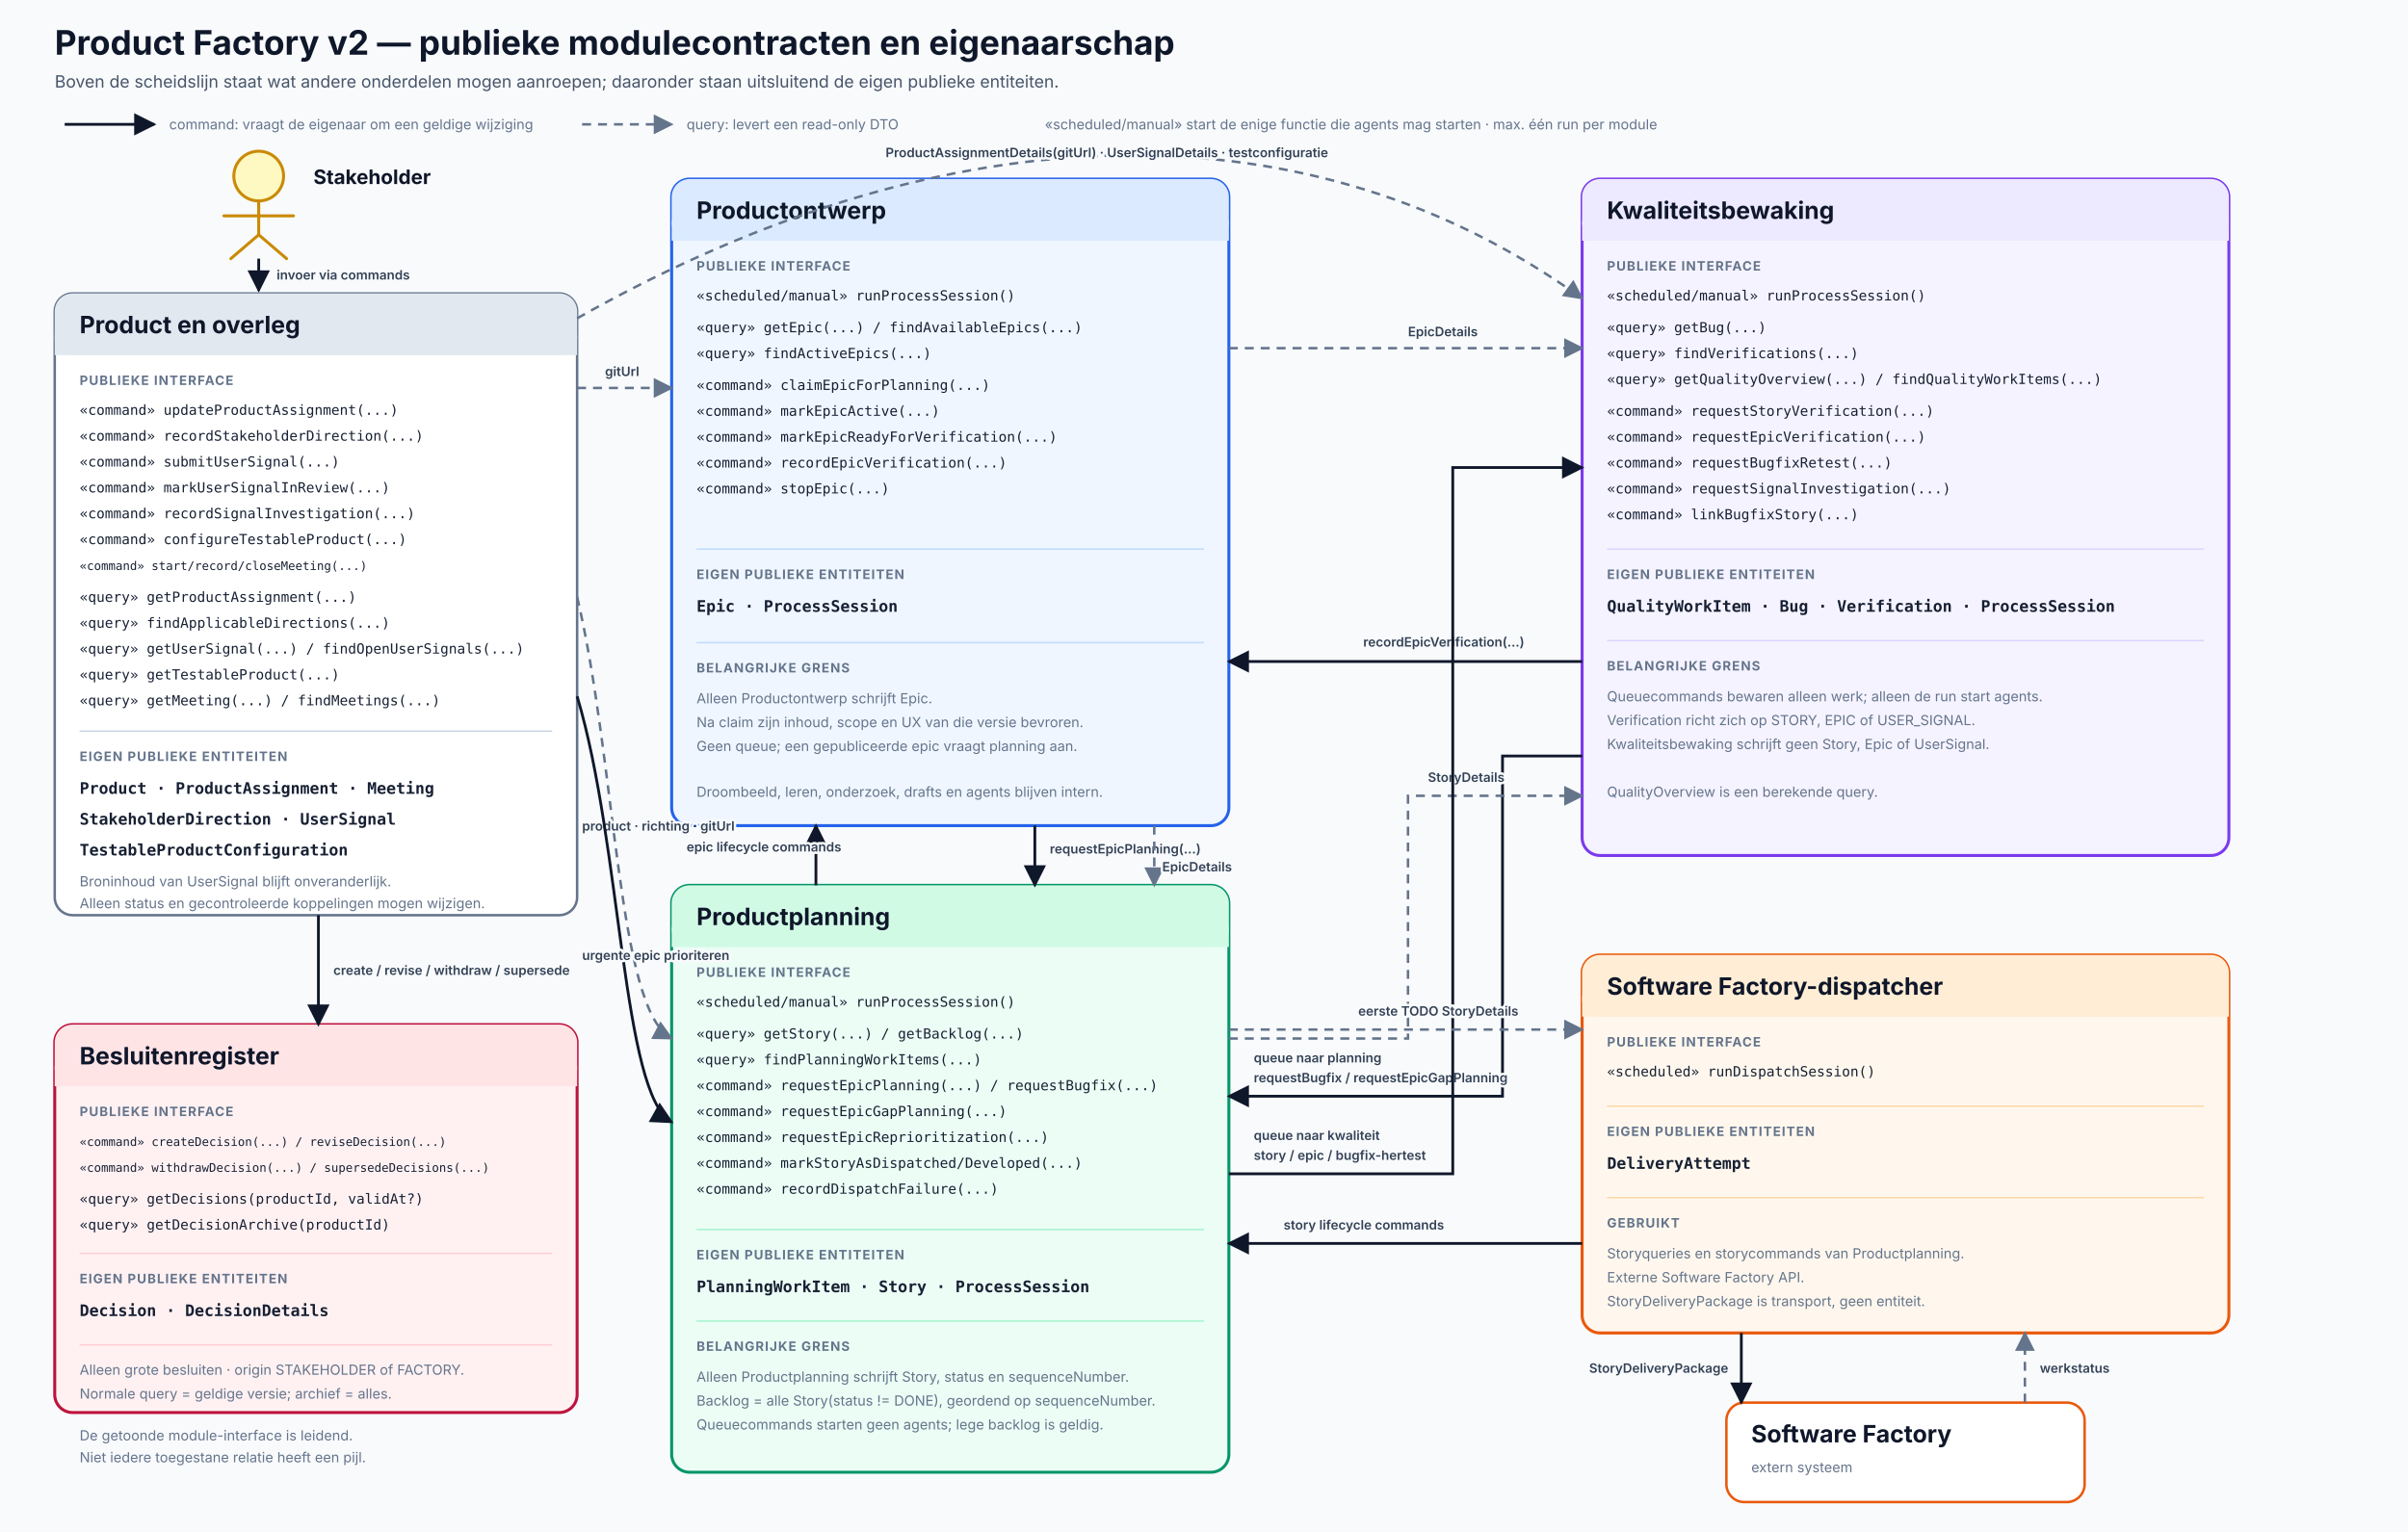
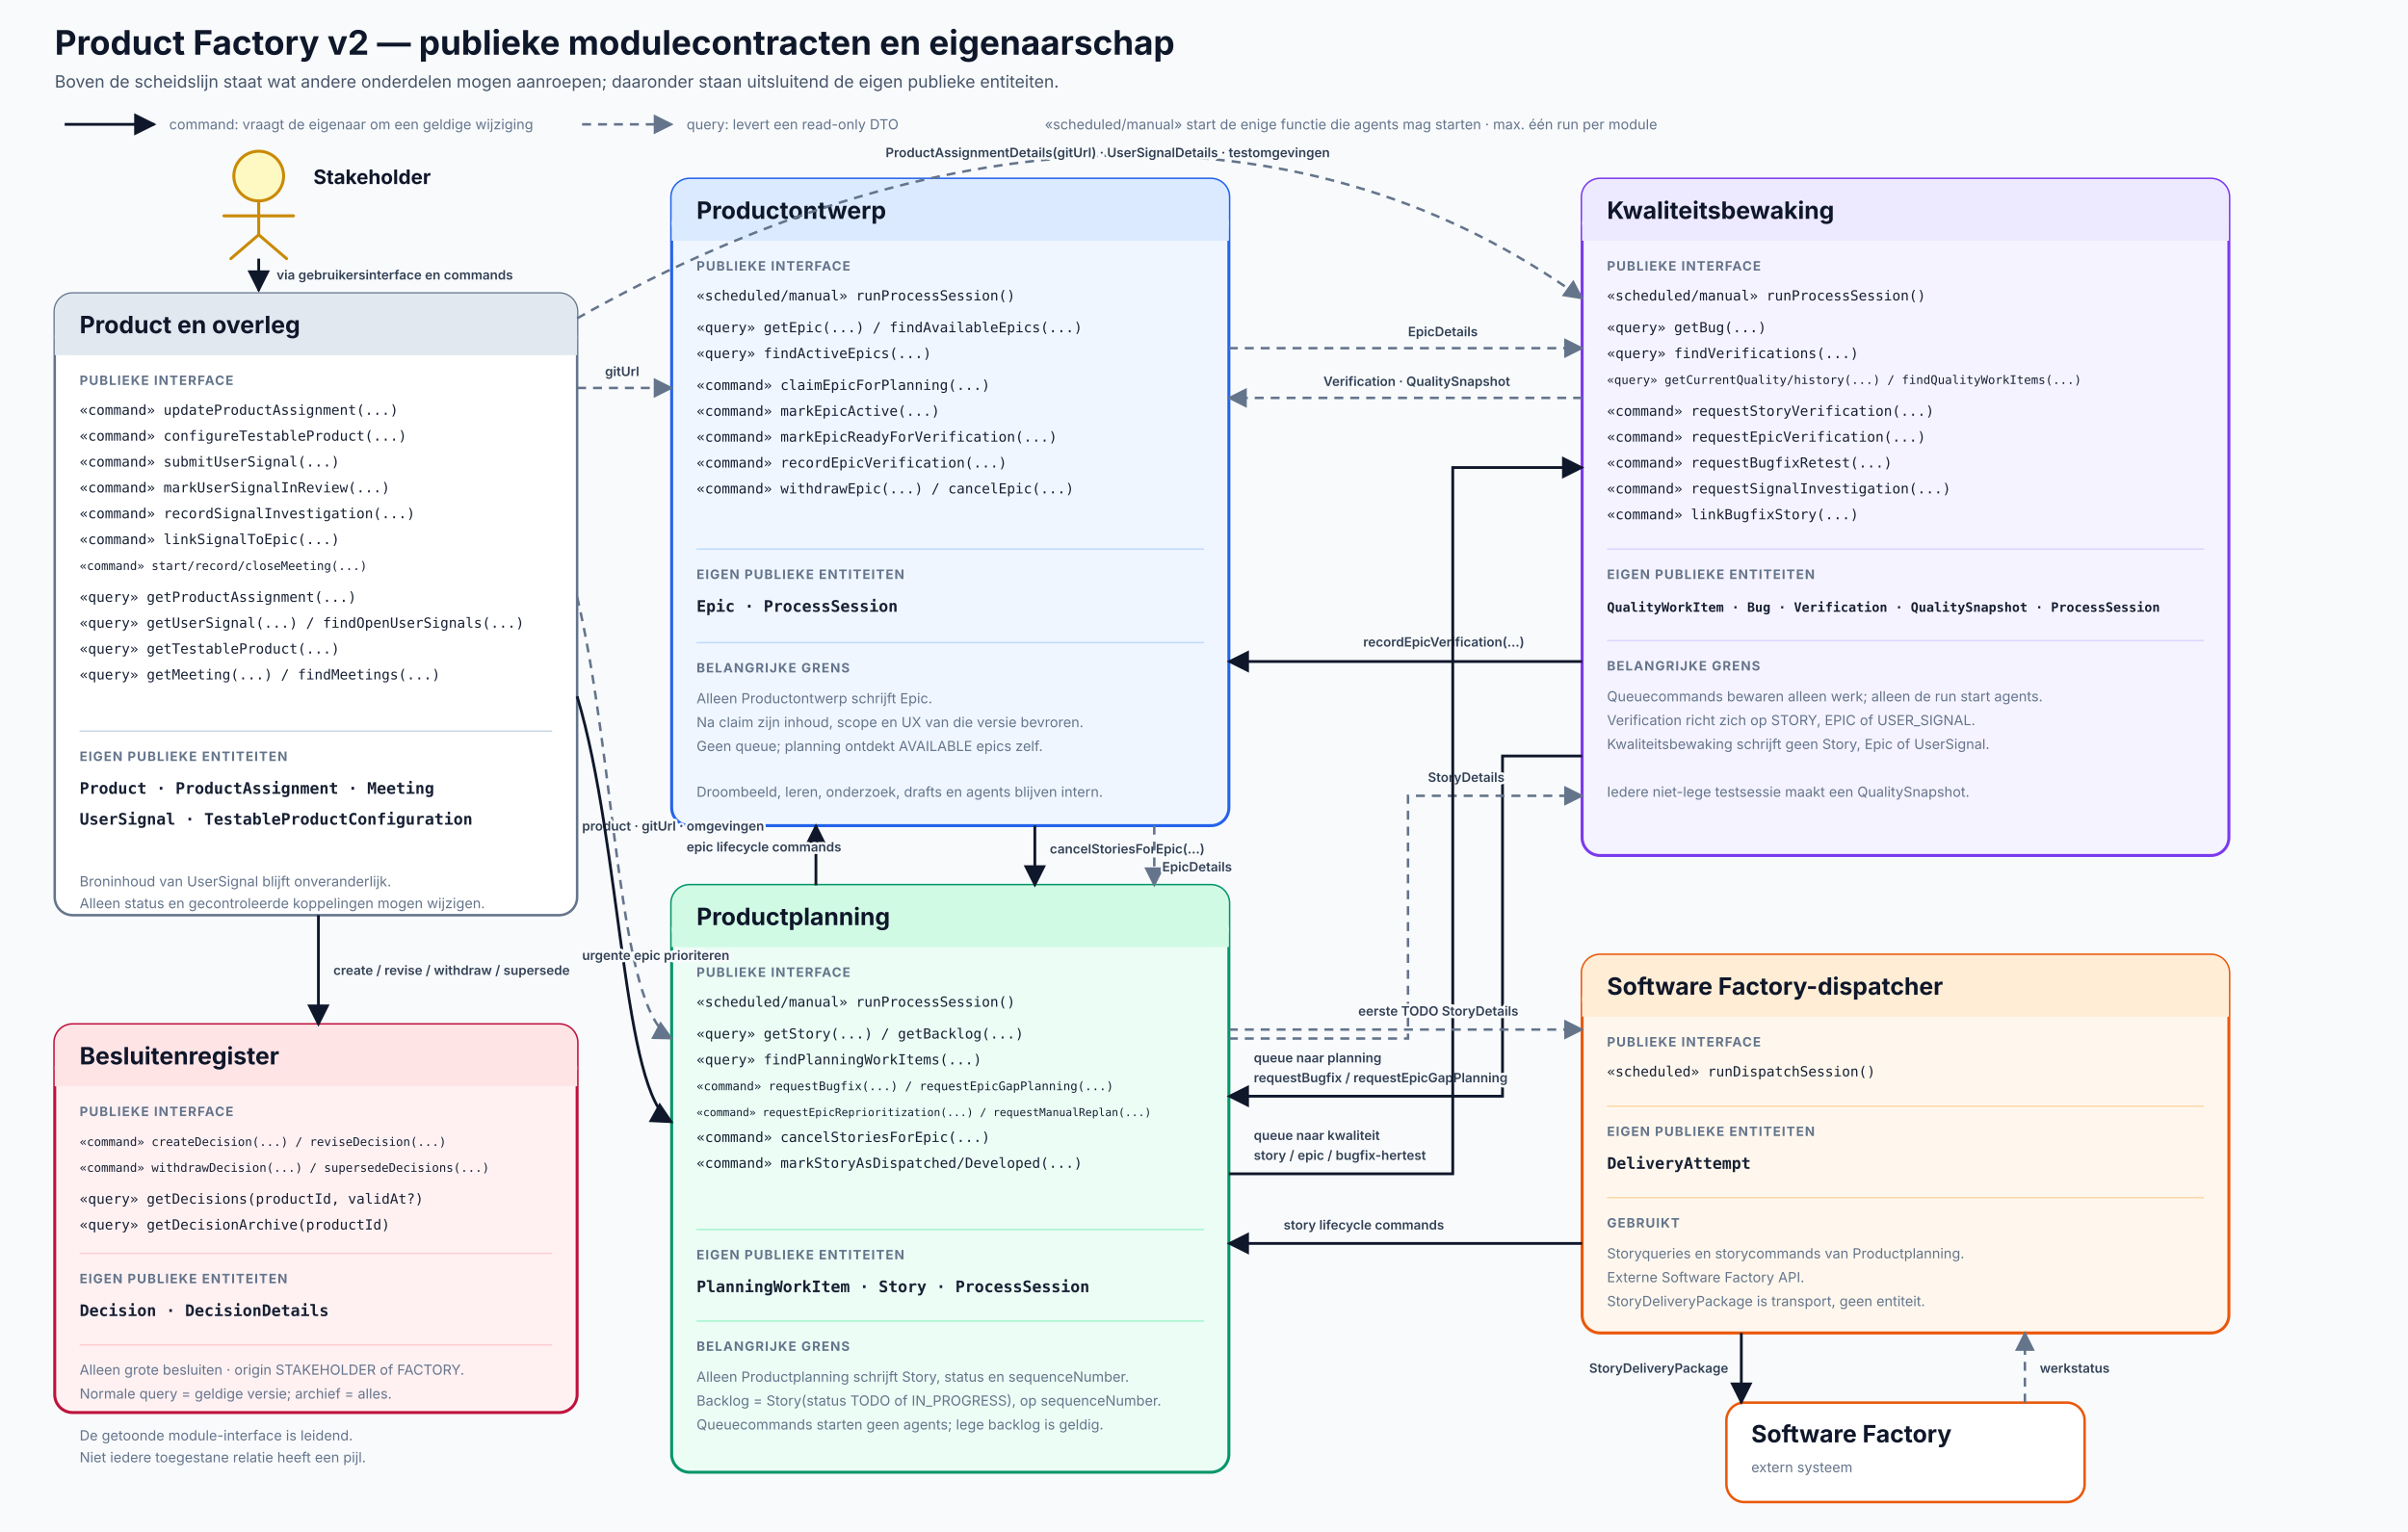
<svg xmlns="http://www.w3.org/2000/svg" width="2420" height="1540" viewBox="0 0 2420 1540" role="img" aria-labelledby="title desc">
  <defs>
    <marker id="commandArrow" viewBox="0 0 10 10" refX="9" refY="5" markerWidth="8" markerHeight="8" orient="auto">
      <path d="M0 0 L10 5 L0 10 Z" fill="#0f172a" />
    </marker>
    <marker id="queryArrow" viewBox="0 0 10 10" refX="9" refY="5" markerWidth="8" markerHeight="8" orient="auto">
      <path d="M0 0 L10 5 L0 10 Z" fill="#64748b" />
    </marker>
    <style>
      .title { font: 700 34px Inter, Arial, sans-serif; fill: #0f172a; }
      .subtitle { font: 400 17px Inter, Arial, sans-serif; fill: #475569; }
      .module-title { font: 700 24px Inter, Arial, sans-serif; fill: #0f172a; }
      .section-title { font: 700 13px Inter, Arial, sans-serif; letter-spacing: 1px; fill: #64748b; }
      .api { font: 500 14px ui-monospace, SFMono-Regular, Menlo, monospace; fill: #172033; }
      .entity { font: 600 16px ui-monospace, SFMono-Regular, Menlo, monospace; fill: #172033; }
      .note { font: 400 14px Inter, Arial, sans-serif; fill: #64748b; }
      .flow { font: 600 13px Inter, Arial, sans-serif; fill: #334155; paint-order: stroke; stroke: #f8fafc; stroke-width: 5px; stroke-linejoin: round; }
      .command { fill: none; stroke: #0f172a; stroke-width: 2.8; marker-end: url(#commandArrow); }
      .query { fill: none; stroke: #64748b; stroke-width: 2.5; stroke-dasharray: 9 7; marker-end: url(#queryArrow); }
      .divider { stroke-width: 1.5; }
    </style>
  </defs>
  <rect width="2420" height="1540" fill="#f8fafc" />
  <text x="55" y="55" class="title">Product Factory v2 — publieke modulecontracten en eigenaarschap</text>
  <text x="55" y="88" class="subtitle">Boven de scheidslijn staat wat andere onderdelen mogen aanroepen; daaronder staan uitsluitend de eigen publieke entiteiten.</text>
  <path d="M65 125 H155" class="command" />
  <text x="170" y="130" class="note">command: vraagt de eigenaar om een geldige wijziging</text>
  <path d="M585 125 H675" class="query" />
  <text x="690" y="130" class="note">query: levert een read-only DTO</text>
  <text x="1050" y="130" class="note">«scheduled/manual» start de enige functie die agents mag starten · max. één run per module</text>
  <circle cx="260" cy="177" r="25" fill="#fef9c3" stroke="#ca8a04" stroke-width="3" />
  <path d="M260 202 V236 M225 217 H295 M260 236 L232 260 M260 236 L288 260" fill="none" stroke="#ca8a04" stroke-width="3" stroke-linecap="round" />
  <text x="315" y="185" class="module-title" style="font-size:20px">Stakeholder</text>
  <path d="M260 260 V292" class="command" />
-   <text x="278" y="281" class="flow">invoer via commands</text>
+   <text x="278" y="281" class="flow">via gebruikersinterface en commands</text>
  <rect x="55" y="295" width="525" height="625" rx="18" fill="#ffffff" stroke="#64748b" stroke-width="2.5" />
  <rect x="55" y="295" width="525" height="62" rx="18" fill="#e2e8f0" />
  <path d="M55 337 V357 H580 V337" fill="#e2e8f0" />
  <text x="80" y="335" class="module-title">Product en overleg</text>
  <text x="80" y="387" class="section-title">PUBLIEKE INTERFACE</text>
  <text x="80" y="417" class="api">«command» updateProductAssignment(...)</text>
-   <text x="80" y="443" class="api">«command» recordStakeholderDirection(...)</text>
+   <text x="80" y="443" class="api">«command» configureTestableProduct(...)</text>
  <text x="80" y="469" class="api">«command» submitUserSignal(...)</text>
  <text x="80" y="495" class="api">«command» markUserSignalInReview(...)</text>
  <text x="80" y="521" class="api">«command» recordSignalInvestigation(...)</text>
-   <text x="80" y="547" class="api">«command» configureTestableProduct(...)</text>
+   <text x="80" y="547" class="api">«command» linkSignalToEpic(...)</text>
  <text x="80" y="573" class="api" style="font-size:12px">«command» start/record/closeMeeting(...)</text>
  <text x="80" y="605" class="api">«query» getProductAssignment(...)</text>
-   <text x="80" y="631" class="api">«query» findApplicableDirections(...)</text>
-   <text x="80" y="657" class="api">«query» getUserSignal(...) / findOpenUserSignals(...)</text>
-   <text x="80" y="683" class="api">«query» getTestableProduct(...)</text>
-   <text x="80" y="709" class="api">«query» getMeeting(...) / findMeetings(...)</text>
+   <text x="80" y="631" class="api">«query» getUserSignal(...) / findOpenUserSignals(...)</text>
+   <text x="80" y="657" class="api">«query» getTestableProduct(...)</text>
+   <text x="80" y="683" class="api">«query» getMeeting(...) / findMeetings(...)</text>
  <line x1="80" y1="735" x2="555" y2="735" class="divider" stroke="#cbd5e1" />
  <text x="80" y="765" class="section-title">EIGEN PUBLIEKE ENTITEITEN</text>
  <text x="80" y="798" class="entity">Product · ProductAssignment · Meeting</text>
-   <text x="80" y="829" class="entity">StakeholderDirection · UserSignal</text>
-   <text x="80" y="860" class="entity">TestableProductConfiguration</text>
+   <text x="80" y="829" class="entity">UserSignal · TestableProductConfiguration</text>
  <text x="80" y="891" class="note">Broninhoud van UserSignal blijft onveranderlijk.</text>
  <text x="80" y="913" class="note">Alleen status en gecontroleerde koppelingen mogen wijzigen.</text>
  <rect x="675" y="180" width="560" height="650" rx="18" fill="#eff6ff" stroke="#2563eb" stroke-width="3" />
  <rect x="675" y="180" width="560" height="62" rx="18" fill="#dbeafe" />
  <path d="M675 222 V242 H1235 V222" fill="#dbeafe" />
  <text x="700" y="220" class="module-title">Productontwerp</text>
  <text x="700" y="272" class="section-title">PUBLIEKE INTERFACE</text>
  <text x="700" y="302" class="api">«scheduled/manual» runProcessSession()</text>
  <text x="700" y="334" class="api">«query» getEpic(...) / findAvailableEpics(...)</text>
  <text x="700" y="360" class="api">«query» findActiveEpics(...)</text>
  <text x="700" y="392" class="api">«command» claimEpicForPlanning(...)</text>
  <text x="700" y="418" class="api">«command» markEpicActive(...)</text>
  <text x="700" y="444" class="api">«command» markEpicReadyForVerification(...)</text>
  <text x="700" y="470" class="api">«command» recordEpicVerification(...)</text>
-   <text x="700" y="496" class="api">«command» stopEpic(...)</text>
+   <text x="700" y="496" class="api">«command» withdrawEpic(...) / cancelEpic(...)</text>
  <line x1="700" y1="552" x2="1210" y2="552" class="divider" stroke="#bfdbfe" />
  <text x="700" y="582" class="section-title">EIGEN PUBLIEKE ENTITEITEN</text>
  <text x="700" y="615" class="entity">Epic · ProcessSession</text>
  <line x1="700" y1="646" x2="1210" y2="646" class="divider" stroke="#bfdbfe" />
  <text x="700" y="676" class="section-title">BELANGRIJKE GRENS</text>
  <text x="700" y="707" class="note">Alleen Productontwerp schrijft Epic.</text>
  <text x="700" y="731" class="note">Na claim zijn inhoud, scope en UX van die versie bevroren.</text>
-   <text x="700" y="755" class="note">Geen queue; een gepubliceerde epic vraagt planning aan.</text>
+   <text x="700" y="755" class="note">Geen queue; planning ontdekt AVAILABLE epics zelf.</text>
  <text x="700" y="801" class="note">Droombeeld, leren, onderzoek, drafts en agents blijven intern.</text>
  <rect x="675" y="890" width="560" height="590" rx="18" fill="#ecfdf5" stroke="#059669" stroke-width="3" />
  <rect x="675" y="890" width="560" height="62" rx="18" fill="#d1fae5" />
  <path d="M675 932 V952 H1235 V932" fill="#d1fae5" />
  <text x="700" y="930" class="module-title">Productplanning</text>
  <text x="700" y="982" class="section-title">PUBLIEKE INTERFACE</text>
  <text x="700" y="1012" class="api">«scheduled/manual» runProcessSession()</text>
  <text x="700" y="1044" class="api">«query» getStory(...) / getBacklog(...)</text>
  <text x="700" y="1070" class="api">«query» findPlanningWorkItems(...)</text>
-   <text x="700" y="1096" class="api">«command» requestEpicPlanning(...) / requestBugfix(...)</text>
-   <text x="700" y="1122" class="api">«command» requestEpicGapPlanning(...)</text>
-   <text x="700" y="1148" class="api">«command» requestEpicReprioritization(...)</text>
+   <text x="700" y="1096" class="api" style="font-size:12px">«command» requestBugfix(...) / requestEpicGapPlanning(...)</text>
+   <text x="700" y="1122" class="api" style="font-size:11px">«command» requestEpicReprioritization(...) / requestManualReplan(...)</text>
+   <text x="700" y="1148" class="api">«command» cancelStoriesForEpic(...)</text>
  <text x="700" y="1174" class="api">«command» markStoryAsDispatched/Developed(...)</text>
-   <text x="700" y="1200" class="api">«command» recordDispatchFailure(...)</text>
  <line x1="700" y1="1236" x2="1210" y2="1236" class="divider" stroke="#a7f3d0" />
  <text x="700" y="1266" class="section-title">EIGEN PUBLIEKE ENTITEITEN</text>
  <text x="700" y="1299" class="entity">PlanningWorkItem · Story · ProcessSession</text>
  <line x1="700" y1="1328" x2="1210" y2="1328" class="divider" stroke="#a7f3d0" />
  <text x="700" y="1358" class="section-title">BELANGRIJKE GRENS</text>
  <text x="700" y="1389" class="note">Alleen Productplanning schrijft Story, status en sequenceNumber.</text>
-   <text x="700" y="1413" class="note">Backlog = alle Story(status != DONE), geordend op sequenceNumber.</text>
+   <text x="700" y="1413" class="note">Backlog = Story(status TODO of IN_PROGRESS), op sequenceNumber.</text>
  <text x="700" y="1437" class="note">Queuecommands starten geen agents; lege backlog is geldig.</text>
  <g transform="translate(220 0)">
    <rect x="1370" y="180" width="650" height="680" rx="18" fill="#f5f3ff" stroke="#7c3aed" stroke-width="3" />
    <rect x="1370" y="180" width="650" height="62" rx="18" fill="#ede9fe" />
    <path d="M1370 222 V242 H2020 V222" fill="#ede9fe" />
    <text x="1395" y="220" class="module-title">Kwaliteitsbewaking</text>
    <text x="1395" y="272" class="section-title">PUBLIEKE INTERFACE</text>
    <text x="1395" y="302" class="api">«scheduled/manual» runProcessSession()</text>
    <text x="1395" y="334" class="api">«query» getBug(...)</text>
    <text x="1395" y="360" class="api">«query» findVerifications(...)</text>
-     <text x="1395" y="386" class="api">«query» getQualityOverview(...) / findQualityWorkItems(...)</text>
+     <text x="1395" y="386" class="api" style="font-size:12px">«query» getCurrentQuality/history(...) / findQualityWorkItems(...)</text>
    <text x="1395" y="418" class="api">«command» requestStoryVerification(...)</text>
    <text x="1395" y="444" class="api">«command» requestEpicVerification(...)</text>
    <text x="1395" y="470" class="api">«command» requestBugfixRetest(...)</text>
    <text x="1395" y="496" class="api">«command» requestSignalInvestigation(...)</text>
    <text x="1395" y="522" class="api">«command» linkBugfixStory(...)</text>
    <line x1="1395" y1="552" x2="1995" y2="552" class="divider" stroke="#ddd6fe" />
    <text x="1395" y="582" class="section-title">EIGEN PUBLIEKE ENTITEITEN</text>
-     <text x="1395" y="615" class="entity">QualityWorkItem · Bug · Verification · ProcessSession</text>
+     <text x="1395" y="615" class="entity" style="font-size:13px">QualityWorkItem · Bug · Verification · QualitySnapshot · ProcessSession</text>
    <line x1="1395" y1="644" x2="1995" y2="644" class="divider" stroke="#ddd6fe" />
    <text x="1395" y="674" class="section-title">BELANGRIJKE GRENS</text>
    <text x="1395" y="705" class="note">Queuecommands bewaren alleen werk; alleen de run start agents.</text>
    <text x="1395" y="729" class="note">Verification richt zich op STORY, EPIC of USER_SIGNAL.</text>
    <text x="1395" y="753" class="note">Kwaliteitsbewaking schrijft geen Story, Epic of UserSignal.</text>
-     <text x="1395" y="801" class="note">QualityOverview is een berekende query.</text>
+     <text x="1395" y="801" class="note">Iedere niet-lege testsessie maakt een QualitySnapshot.</text>
  </g>
  <rect x="55" y="1030" width="525" height="390" rx="18" fill="#fff1f2" stroke="#be123c" stroke-width="3" />
  <rect x="55" y="1030" width="525" height="62" rx="18" fill="#ffe4e6" />
  <path d="M55 1072 V1092 H580 V1072" fill="#ffe4e6" />
  <text x="80" y="1070" class="module-title">Besluitenregister</text>
  <text x="80" y="1122" class="section-title">PUBLIEKE INTERFACE</text>
  <text x="80" y="1152" class="api" style="font-size:12px">«command» createDecision(...) / reviseDecision(...)</text>
  <text x="80" y="1178" class="api" style="font-size:12px">«command» withdrawDecision(...) / supersedeDecisions(...)</text>
  <text x="80" y="1210" class="api">«query» getDecisions(productId, validAt?)</text>
  <text x="80" y="1236" class="api">«query» getDecisionArchive(productId)</text>
  <line x1="80" y1="1260" x2="555" y2="1260" class="divider" stroke="#fecdd3" />
  <text x="80" y="1290" class="section-title">EIGEN PUBLIEKE ENTITEITEN</text>
  <text x="80" y="1323" class="entity">Decision · DecisionDetails</text>
  <line x1="80" y1="1352" x2="555" y2="1352" class="divider" stroke="#fecdd3" />
  <text x="80" y="1382" class="note">Alleen grote besluiten · origin STAKEHOLDER of FACTORY.</text>
  <text x="80" y="1406" class="note">Normale query = geldige versie; archief = alles.</text>
  <g transform="translate(220 0)">
    <rect x="1370" y="960" width="650" height="380" rx="18" fill="#fff7ed" stroke="#ea580c" stroke-width="3" />
    <rect x="1370" y="960" width="650" height="62" rx="18" fill="#ffedd5" />
    <path d="M1370 1002 V1022 H2020 V1002" fill="#ffedd5" />
    <text x="1395" y="1000" class="module-title">Software Factory-dispatcher</text>
    <text x="1395" y="1052" class="section-title">PUBLIEKE INTERFACE</text>
    <text x="1395" y="1082" class="api">«scheduled» runDispatchSession()</text>
    <line x1="1395" y1="1112" x2="1995" y2="1112" class="divider" stroke="#fed7aa" />
    <text x="1395" y="1142" class="section-title">EIGEN PUBLIEKE ENTITEITEN</text>
    <text x="1395" y="1175" class="entity">DeliveryAttempt</text>
    <line x1="1395" y1="1204" x2="1995" y2="1204" class="divider" stroke="#fed7aa" />
    <text x="1395" y="1234" class="section-title">GEBRUIKT</text>
    <text x="1395" y="1265" class="note">Storyqueries en storycommands van Productplanning.</text>
    <text x="1395" y="1289" class="note">Externe Software Factory API.</text>
    <text x="1395" y="1313" class="note">StoryDeliveryPackage is transport, geen entiteit.</text>
  </g>
  <g transform="translate(220 0)">
    <rect x="1515" y="1410" width="360" height="100" rx="18" fill="#ffffff" stroke="#ea580c" stroke-width="2.5" />
    <text x="1540" y="1450" class="module-title">Software Factory</text>
    <text x="1540" y="1480" class="note">extern systeem</text>
  </g>
  <path d="M580 390 H675" class="query" />
  <text x="608" y="378" class="flow">gitUrl</text>
  <path d="M580 600 C620 770 620 1015 675 1044" class="query" />
-   <text x="585" y="835" class="flow">product · richting · gitUrl</text>
+   <text x="585" y="835" class="flow">product · gitUrl · omgevingen</text>
  <path d="M580 700 C625 850 625 1100 675 1128" class="command" />
  <text x="585" y="965" class="flow">urgente epic prioriteren</text>
  <path d="M580 320 C960 105 1320 105 1590 300" class="query" />
-   <text x="890" y="158" class="flow">ProductAssignmentDetails(gitUrl) · UserSignalDetails · testconfiguratie</text>
+   <text x="890" y="158" class="flow">ProductAssignmentDetails(gitUrl) · UserSignalDetails · testomgevingen</text>
  <path d="M820 890 V830" class="command" />
  <text x="690" y="856" class="flow">epic lifecycle commands</text>
  <path d="M1040 830 V890" class="command" />
-   <text x="1055" y="858" class="flow">requestEpicPlanning(...)</text>
+   <text x="1055" y="858" class="flow">cancelStoriesForEpic(...)</text>
  <path d="M1160 830 V890" class="query" />
  <text x="1168" y="876" class="flow">EpicDetails</text>
  <path d="M1235 350 H1590" class="query" />
  <text x="1415" y="338" class="flow">EpicDetails</text>
+   <path d="M1590 400 H1235" class="query" />
+   <text x="1330" y="388" class="flow">Verification · QualitySnapshot</text>
  <path d="M1590 665 H1235" class="command" />
  <text x="1370" y="650" class="flow">recordEpicVerification(...)</text>
  <path d="M1590 760 H1510 V1102 H1235" class="command" />
  <text x="1260" y="1068" class="flow">queue naar planning</text>
  <text x="1260" y="1088" class="flow">requestBugfix / requestEpicGapPlanning</text>
  <path d="M1235 1044 H1415 V800 H1590" class="query" />
  <text x="1435" y="786" class="flow">StoryDetails</text>
  <path d="M1235 1180 H1460 V470 H1590" class="command" />
  <text x="1260" y="1146" class="flow">queue naar kwaliteit</text>
  <text x="1260" y="1166" class="flow">story / epic / bugfix-hertest</text>
  <path d="M1590 1250 H1235" class="command" />
  <text x="1290" y="1236" class="flow">story lifecycle commands</text>
  <path d="M1235 1035 H1590" class="query" />
  <text x="1365" y="1021" class="flow">eerste TODO StoryDetails</text>
  <path d="M1750 1340 V1410" class="command" />
  <text x="1597" y="1380" class="flow">StoryDeliveryPackage</text>
  <path d="M2035 1410 V1340" class="query" />
  <text x="2050" y="1380" class="flow">werkstatus</text>
  <path d="M320 920 V1030" class="command" />
  <text x="335" y="980" class="flow">create / revise / withdraw / supersede</text>
  <text x="80" y="1448" class="note">De getoonde module-interface is leidend.</text>
  <text x="80" y="1470" class="note">Niet iedere toegestane relatie heeft een pijl.</text>
</svg>
